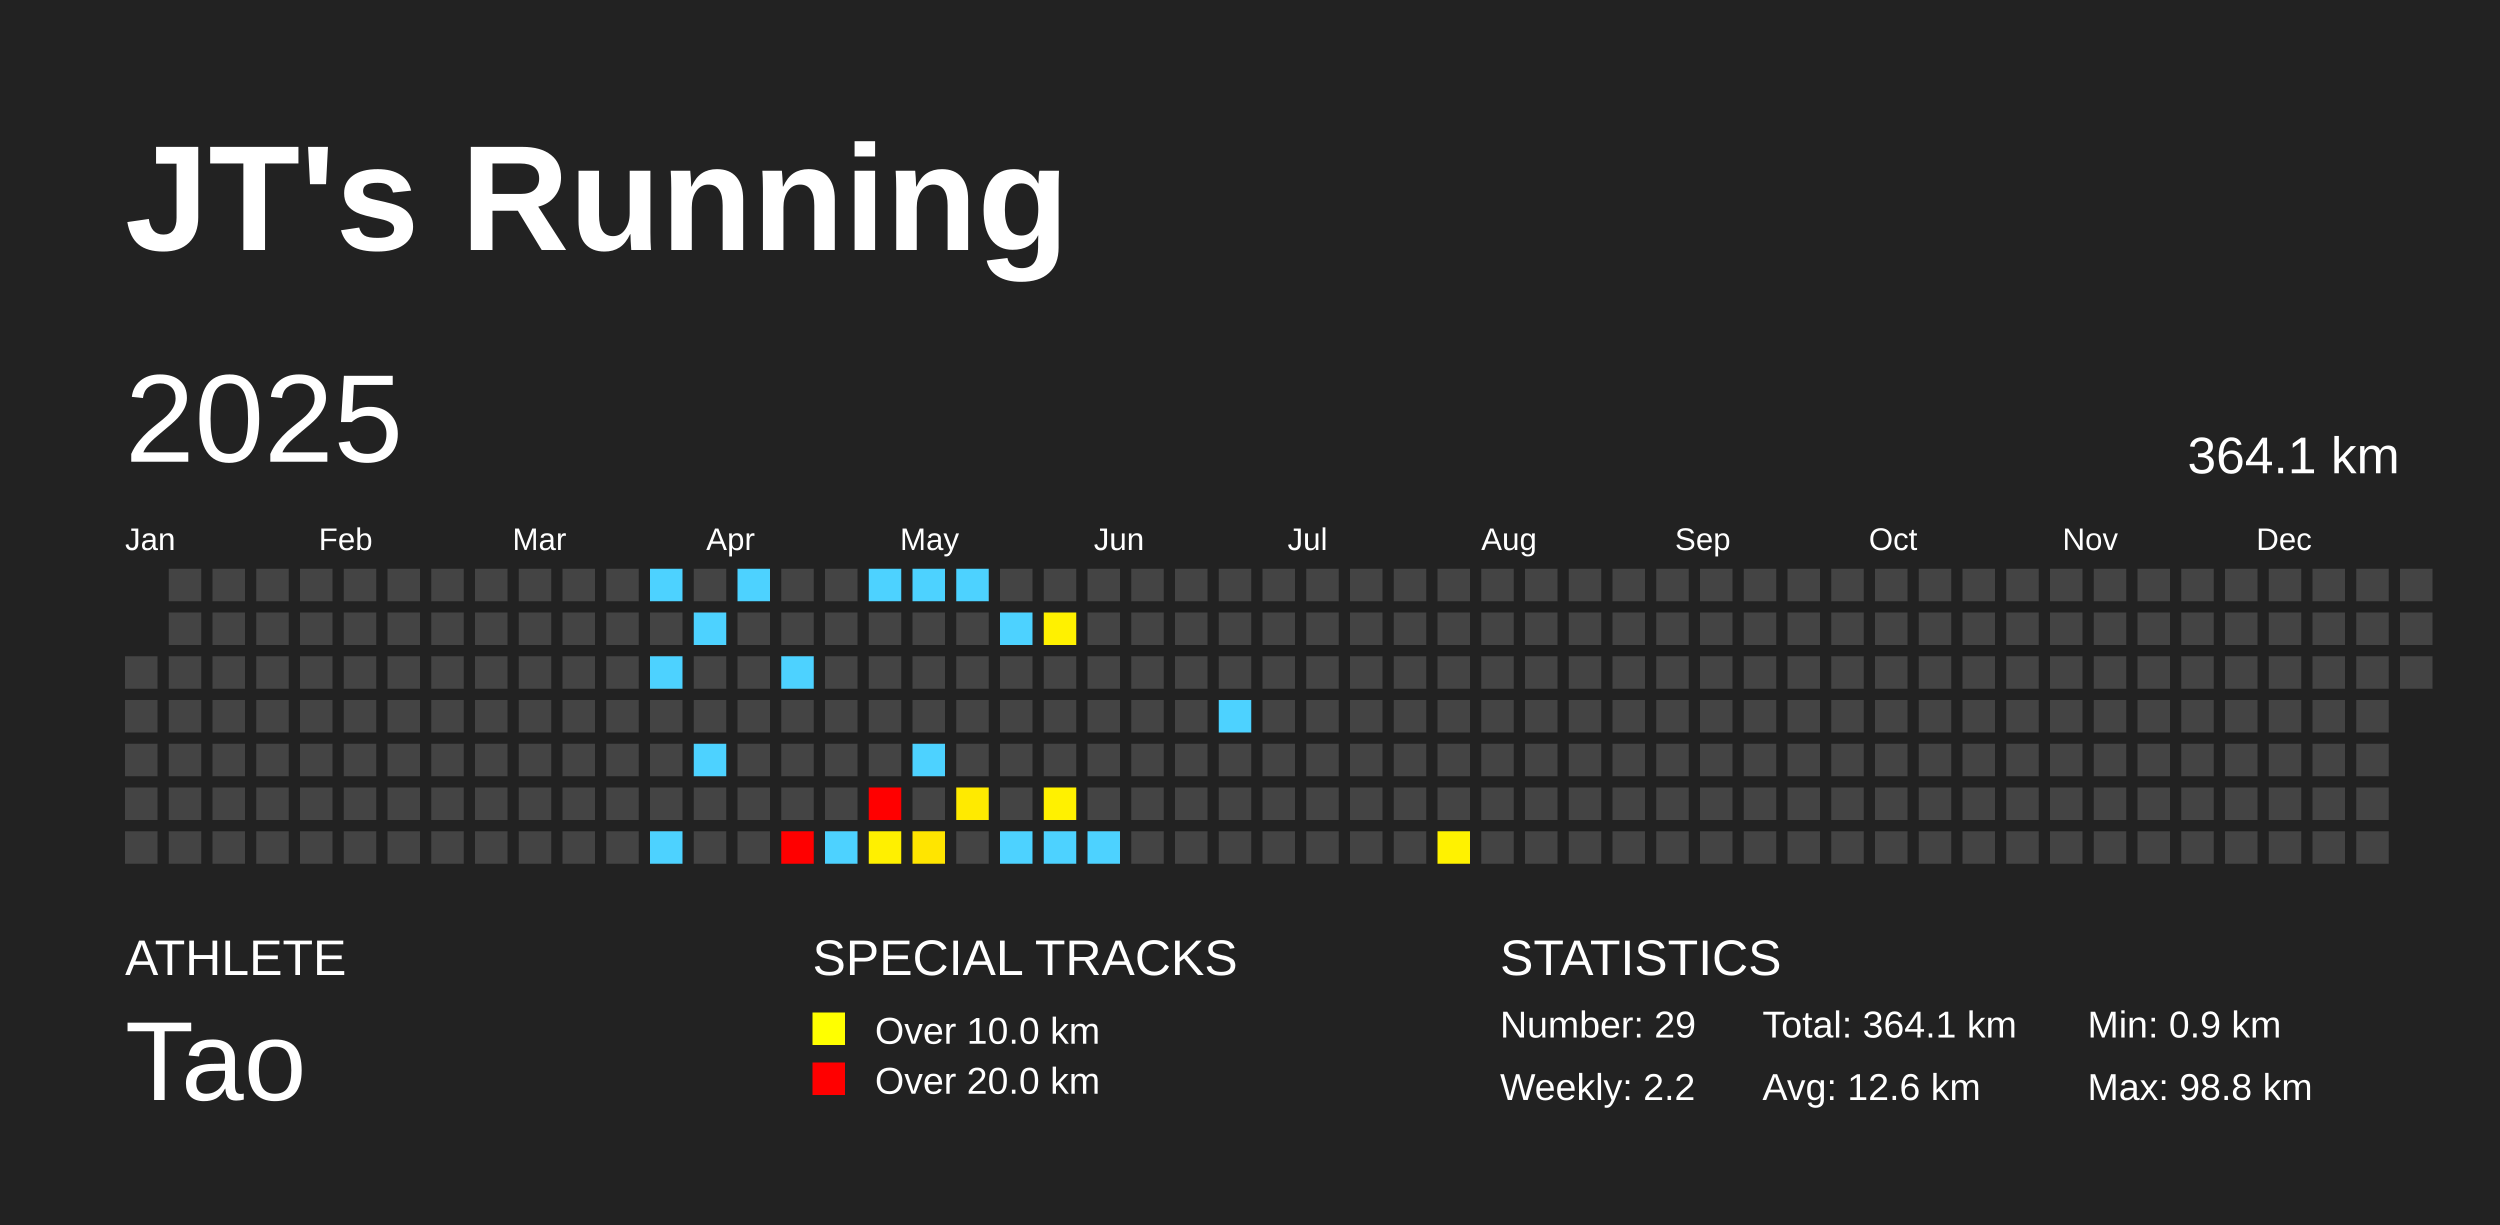
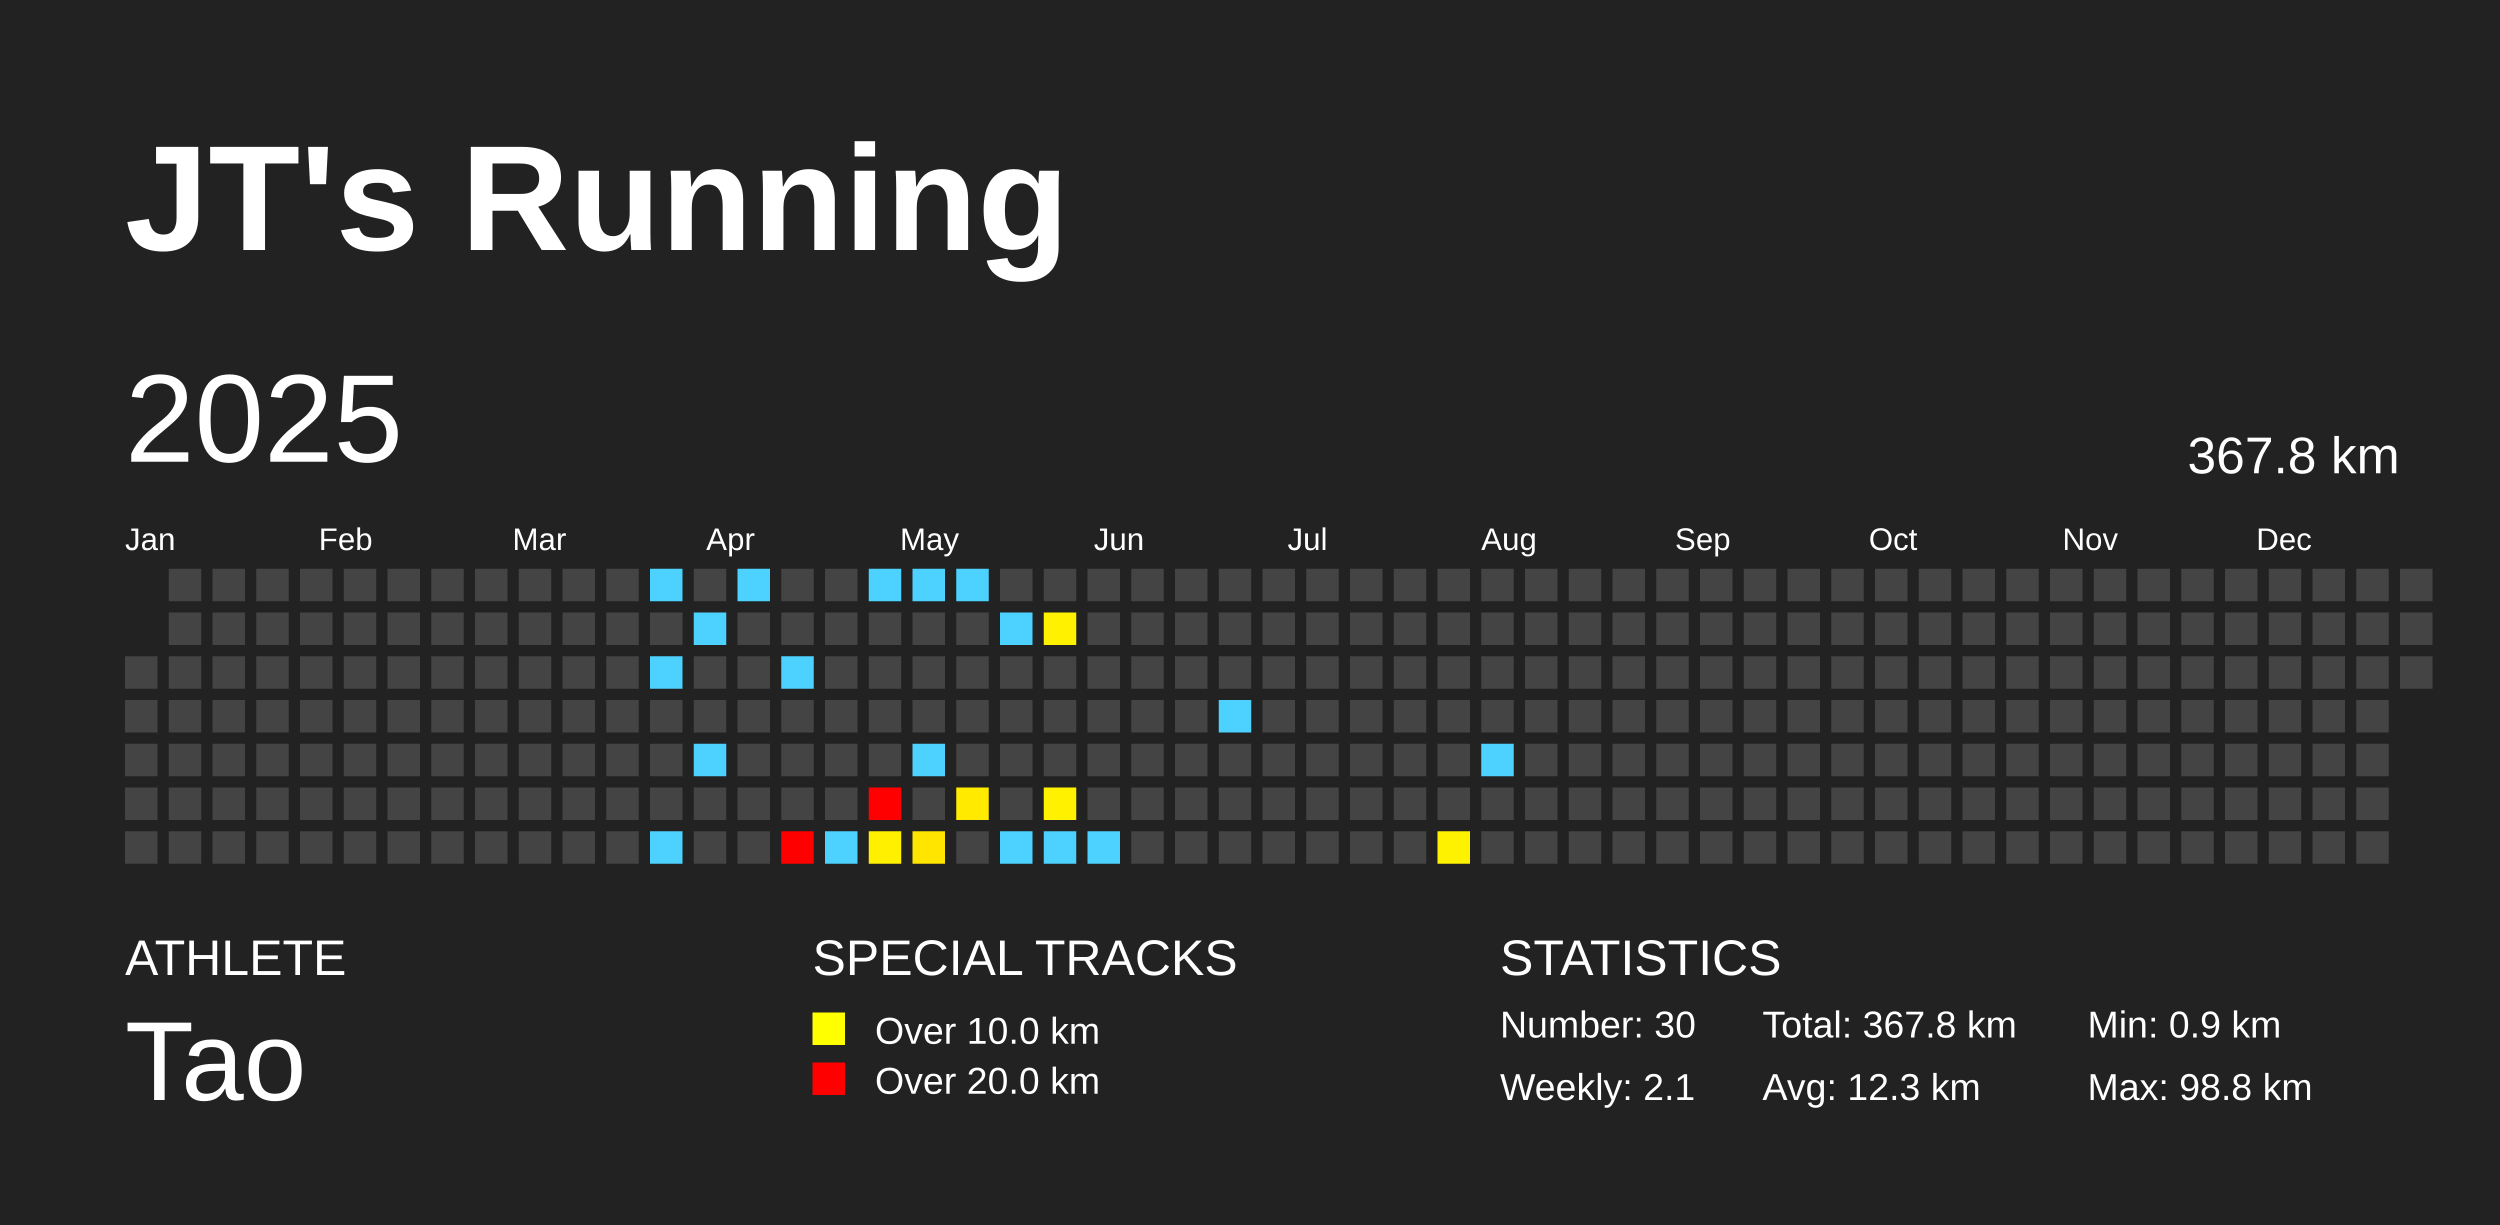
<svg xmlns="http://www.w3.org/2000/svg" baseProfile="full" height="98mm" version="1.1" viewBox="0,0,200,98" width="200mm">
  <defs />
  <rect fill="#222222" height="98" width="200" x="0" y="0" />
  <text fill="#FFFFFF" style="font-size:12px; font-family:Arial; font-weight:bold;" x="10" y="20">JT's Running</text>
  <text fill="#FFFFFF" style="font-size:4px; font-family:Arial" x="10" y="78">ATHLETE</text>
  <text fill="#FFFFFF" style="font-size:9px; font-family:Arial" x="10" y="88">Tao</text>
  <text fill="#FFFFFF" style="font-size:4px; font-family:Arial" x="65" y="78">SPECIAL TRACKS</text>
  <rect fill="yellow" height="2.6" width="2.6" x="65" y="81" />
  <text fill="#FFFFFF" style="font-size:3px; font-family:Arial" x="70" y="83.5">Over 10.0 km</text>
  <rect fill="red" height="2.6" width="2.6" x="65" y="85" />
  <text fill="#FFFFFF" style="font-size:3px; font-family:Arial" x="70" y="87.5">Over 20.0 km</text>
  <text fill="#FFFFFF" style="font-size:4px; font-family:Arial" x="120" y="78">STATISTICS</text>
-   <text fill="#FFFFFF" style="font-size:3px; font-family:Arial" x="120" y="83">Number: 29</text>
-   <text fill="#FFFFFF" style="font-size:3px; font-family:Arial" x="120" y="88">Weekly: 2.2</text>
-   <text fill="#FFFFFF" style="font-size:3px; font-family:Arial" x="141" y="83">Total: 364.1 km</text>
-   <text fill="#FFFFFF" style="font-size:3px; font-family:Arial" x="141" y="88">Avg: 12.6 km</text>
+   <text fill="#FFFFFF" style="font-size:3px; font-family:Arial" x="120" y="83">Number: 30</text>
+   <text fill="#FFFFFF" style="font-size:3px; font-family:Arial" x="120" y="88">Weekly: 2.1</text>
+   <text fill="#FFFFFF" style="font-size:3px; font-family:Arial" x="141" y="83">Total: 367.8 km</text>
+   <text fill="#FFFFFF" style="font-size:3px; font-family:Arial" x="141" y="88">Avg: 12.3 km</text>
  <text fill="#FFFFFF" style="font-size:3px; font-family:Arial" x="167" y="83">Min: 0.9 km</text>
  <text fill="#FFFFFF" style="font-size:3px; font-family:Arial" x="167" y="88">Max: 98.8 km</text>
  <text dominant-baseline="hanging" fill="#FFFFFF" style="font-size:10.0px; font-family:Arial;" x="10" y="30">2025</text>
-   <text dominant-baseline="hanging" fill="#FFFFFF" style="font-size:4.125px; font-family:Arial;" x="175" y="35">364.1 km</text>
+   <text dominant-baseline="hanging" fill="#FFFFFF" style="font-size:4.125px; font-family:Arial;" x="175" y="35">367.8 km</text>
  <text fill="#FFFFFF" style="font-size:2.5px; font-family:Arial" x="10.0" y="44">Jan</text>
  <text fill="#FFFFFF" style="font-size:2.5px; font-family:Arial" x="25.5" y="44">Feb</text>
  <text fill="#FFFFFF" style="font-size:2.5px; font-family:Arial" x="41.0" y="44">Mar</text>
  <text fill="#FFFFFF" style="font-size:2.5px; font-family:Arial" x="56.5" y="44">Apr</text>
  <text fill="#FFFFFF" style="font-size:2.5px; font-family:Arial" x="72.0" y="44">May</text>
  <text fill="#FFFFFF" style="font-size:2.5px; font-family:Arial" x="87.5" y="44">Jun</text>
  <text fill="#FFFFFF" style="font-size:2.5px; font-family:Arial" x="103.0" y="44">Jul</text>
  <text fill="#FFFFFF" style="font-size:2.5px; font-family:Arial" x="118.5" y="44">Aug</text>
  <text fill="#FFFFFF" style="font-size:2.5px; font-family:Arial" x="134.0" y="44">Sep</text>
  <text fill="#FFFFFF" style="font-size:2.5px; font-family:Arial" x="149.5" y="44">Oct</text>
  <text fill="#FFFFFF" style="font-size:2.5px; font-family:Arial" x="165.0" y="44">Nov</text>
  <text fill="#FFFFFF" style="font-size:2.5px; font-family:Arial" x="180.5" y="44">Dec</text>
  <rect fill="#444444" height="2.6" width="2.6" x="10.0" y="52.5" />
  <rect fill="#444444" height="2.6" width="2.6" x="10.0" y="56.0" />
  <rect fill="#444444" height="2.6" width="2.6" x="10.0" y="59.5" />
  <rect fill="#444444" height="2.6" width="2.6" x="10.0" y="63.0" />
  <rect fill="#444444" height="2.6" width="2.6" x="10.0" y="66.5" />
  <rect fill="#444444" height="2.6" width="2.6" x="13.5" y="45.5" />
  <rect fill="#444444" height="2.6" width="2.6" x="13.5" y="49.0" />
  <rect fill="#444444" height="2.6" width="2.6" x="13.5" y="52.5" />
  <rect fill="#444444" height="2.6" width="2.6" x="13.5" y="56.0" />
  <rect fill="#444444" height="2.6" width="2.6" x="13.5" y="59.5" />
  <rect fill="#444444" height="2.6" width="2.6" x="13.5" y="63.0" />
  <rect fill="#444444" height="2.6" width="2.6" x="13.5" y="66.5" />
  <rect fill="#444444" height="2.6" width="2.6" x="17.0" y="45.5" />
  <rect fill="#444444" height="2.6" width="2.6" x="17.0" y="49.0" />
  <rect fill="#444444" height="2.6" width="2.6" x="17.0" y="52.5" />
  <rect fill="#444444" height="2.6" width="2.6" x="17.0" y="56.0" />
  <rect fill="#444444" height="2.6" width="2.6" x="17.0" y="59.5" />
  <rect fill="#444444" height="2.6" width="2.6" x="17.0" y="63.0" />
  <rect fill="#444444" height="2.6" width="2.6" x="17.0" y="66.5" />
  <rect fill="#444444" height="2.6" width="2.6" x="20.5" y="45.5" />
  <rect fill="#444444" height="2.6" width="2.6" x="20.5" y="49.0" />
  <rect fill="#444444" height="2.6" width="2.6" x="20.5" y="52.5" />
  <rect fill="#444444" height="2.6" width="2.6" x="20.5" y="56.0" />
  <rect fill="#444444" height="2.6" width="2.6" x="20.5" y="59.5" />
  <rect fill="#444444" height="2.6" width="2.6" x="20.5" y="63.0" />
  <rect fill="#444444" height="2.6" width="2.6" x="20.5" y="66.5" />
  <rect fill="#444444" height="2.6" width="2.6" x="24.0" y="45.5" />
  <rect fill="#444444" height="2.6" width="2.6" x="24.0" y="49.0" />
  <rect fill="#444444" height="2.6" width="2.6" x="24.0" y="52.5" />
  <rect fill="#444444" height="2.6" width="2.6" x="24.0" y="56.0" />
  <rect fill="#444444" height="2.6" width="2.6" x="24.0" y="59.5" />
  <rect fill="#444444" height="2.6" width="2.6" x="24.0" y="63.0" />
  <rect fill="#444444" height="2.6" width="2.6" x="24.0" y="66.5" />
  <rect fill="#444444" height="2.6" width="2.6" x="27.5" y="45.5" />
  <rect fill="#444444" height="2.6" width="2.6" x="27.5" y="49.0" />
  <rect fill="#444444" height="2.6" width="2.6" x="27.5" y="52.5" />
  <rect fill="#444444" height="2.6" width="2.6" x="27.5" y="56.0" />
  <rect fill="#444444" height="2.6" width="2.6" x="27.5" y="59.5" />
  <rect fill="#444444" height="2.6" width="2.6" x="27.5" y="63.0" />
  <rect fill="#444444" height="2.6" width="2.6" x="27.5" y="66.5" />
  <rect fill="#444444" height="2.6" width="2.6" x="31.0" y="45.5" />
  <rect fill="#444444" height="2.6" width="2.6" x="31.0" y="49.0" />
  <rect fill="#444444" height="2.6" width="2.6" x="31.0" y="52.5" />
  <rect fill="#444444" height="2.6" width="2.6" x="31.0" y="56.0" />
  <rect fill="#444444" height="2.6" width="2.6" x="31.0" y="59.5" />
  <rect fill="#444444" height="2.6" width="2.6" x="31.0" y="63.0" />
  <rect fill="#444444" height="2.6" width="2.6" x="31.0" y="66.5" />
  <rect fill="#444444" height="2.6" width="2.6" x="34.5" y="45.5" />
  <rect fill="#444444" height="2.6" width="2.6" x="34.5" y="49.0" />
  <rect fill="#444444" height="2.6" width="2.6" x="34.5" y="52.5" />
  <rect fill="#444444" height="2.6" width="2.6" x="34.5" y="56.0" />
  <rect fill="#444444" height="2.6" width="2.6" x="34.5" y="59.5" />
  <rect fill="#444444" height="2.6" width="2.6" x="34.5" y="63.0" />
  <rect fill="#444444" height="2.6" width="2.6" x="34.5" y="66.5" />
  <rect fill="#444444" height="2.6" width="2.6" x="38.0" y="45.5" />
  <rect fill="#444444" height="2.6" width="2.6" x="38.0" y="49.0" />
  <rect fill="#444444" height="2.6" width="2.6" x="38.0" y="52.5" />
  <rect fill="#444444" height="2.6" width="2.6" x="38.0" y="56.0" />
  <rect fill="#444444" height="2.6" width="2.6" x="38.0" y="59.5" />
  <rect fill="#444444" height="2.6" width="2.6" x="38.0" y="63.0" />
  <rect fill="#444444" height="2.6" width="2.6" x="38.0" y="66.5" />
  <rect fill="#444444" height="2.6" width="2.6" x="41.5" y="45.5" />
  <rect fill="#444444" height="2.6" width="2.6" x="41.5" y="49.0" />
  <rect fill="#444444" height="2.6" width="2.6" x="41.5" y="52.5" />
  <rect fill="#444444" height="2.6" width="2.6" x="41.5" y="56.0" />
  <rect fill="#444444" height="2.6" width="2.6" x="41.5" y="59.5" />
  <rect fill="#444444" height="2.6" width="2.6" x="41.5" y="63.0" />
  <rect fill="#444444" height="2.6" width="2.6" x="41.5" y="66.5" />
  <rect fill="#444444" height="2.6" width="2.6" x="45.0" y="45.5" />
  <rect fill="#444444" height="2.6" width="2.6" x="45.0" y="49.0" />
  <rect fill="#444444" height="2.6" width="2.6" x="45.0" y="52.5" />
  <rect fill="#444444" height="2.6" width="2.6" x="45.0" y="56.0" />
  <rect fill="#444444" height="2.6" width="2.6" x="45.0" y="59.5" />
  <rect fill="#444444" height="2.6" width="2.6" x="45.0" y="63.0" />
  <rect fill="#444444" height="2.6" width="2.6" x="45.0" y="66.5" />
  <rect fill="#444444" height="2.6" width="2.6" x="48.5" y="45.5" />
  <rect fill="#444444" height="2.6" width="2.6" x="48.5" y="49.0" />
  <rect fill="#444444" height="2.6" width="2.6" x="48.5" y="52.5" />
  <rect fill="#444444" height="2.6" width="2.6" x="48.5" y="56.0" />
  <rect fill="#444444" height="2.6" width="2.6" x="48.5" y="59.5" />
  <rect fill="#444444" height="2.6" width="2.6" x="48.5" y="63.0" />
  <rect fill="#444444" height="2.6" width="2.6" x="48.5" y="66.5" />
  <rect fill="#4dd2ff" height="2.6" width="2.6" x="52.0" y="45.5" />
  <rect fill="#444444" height="2.6" width="2.6" x="52.0" y="49.0" />
  <rect fill="#4dd2ff" height="2.6" width="2.6" x="52.0" y="52.5" />
  <rect fill="#444444" height="2.6" width="2.6" x="52.0" y="56.0" />
  <rect fill="#444444" height="2.6" width="2.6" x="52.0" y="59.5" />
  <rect fill="#444444" height="2.6" width="2.6" x="52.0" y="63.0" />
  <rect fill="#4dd2ff" height="2.6" width="2.6" x="52.0" y="66.5" />
  <rect fill="#444444" height="2.6" width="2.6" x="55.5" y="45.5" />
  <rect fill="#4dd2ff" height="2.6" width="2.6" x="55.5" y="49.0" />
  <rect fill="#444444" height="2.6" width="2.6" x="55.5" y="52.5" />
  <rect fill="#444444" height="2.6" width="2.6" x="55.5" y="56.0" />
  <rect fill="#4dd2ff" height="2.6" width="2.6" x="55.5" y="59.5" />
  <rect fill="#444444" height="2.6" width="2.6" x="55.5" y="63.0" />
  <rect fill="#444444" height="2.6" width="2.6" x="55.5" y="66.5" />
  <rect fill="#4dd2ff" height="2.6" width="2.6" x="59.0" y="45.5" />
  <rect fill="#444444" height="2.6" width="2.6" x="59.0" y="49.0" />
  <rect fill="#444444" height="2.6" width="2.6" x="59.0" y="52.5" />
  <rect fill="#444444" height="2.6" width="2.6" x="59.0" y="56.0" />
  <rect fill="#444444" height="2.6" width="2.6" x="59.0" y="59.5" />
  <rect fill="#444444" height="2.6" width="2.6" x="59.0" y="63.0" />
  <rect fill="#444444" height="2.6" width="2.6" x="59.0" y="66.5" />
  <rect fill="#444444" height="2.6" width="2.6" x="62.5" y="45.5" />
  <rect fill="#444444" height="2.6" width="2.6" x="62.5" y="49.0" />
  <rect fill="#4dd2ff" height="2.6" width="2.6" x="62.5" y="52.5" />
  <rect fill="#444444" height="2.6" width="2.6" x="62.5" y="56.0" />
  <rect fill="#444444" height="2.6" width="2.6" x="62.5" y="59.5" />
  <rect fill="#444444" height="2.6" width="2.6" x="62.5" y="63.0" />
  <rect fill="red" height="2.6" width="2.6" x="62.5" y="66.5" />
  <rect fill="#444444" height="2.6" width="2.6" x="66.0" y="45.5" />
  <rect fill="#444444" height="2.6" width="2.6" x="66.0" y="49.0" />
  <rect fill="#444444" height="2.6" width="2.6" x="66.0" y="52.5" />
  <rect fill="#444444" height="2.6" width="2.6" x="66.0" y="56.0" />
  <rect fill="#444444" height="2.6" width="2.6" x="66.0" y="59.5" />
  <rect fill="#444444" height="2.6" width="2.6" x="66.0" y="63.0" />
  <rect fill="#4dd2ff" height="2.6" width="2.6" x="66.0" y="66.5" />
  <rect fill="#4dd2ff" height="2.6" width="2.6" x="69.5" y="45.5" />
  <rect fill="#444444" height="2.6" width="2.6" x="69.5" y="49.0" />
  <rect fill="#444444" height="2.6" width="2.6" x="69.5" y="52.5" />
  <rect fill="#444444" height="2.6" width="2.6" x="69.5" y="56.0" />
  <rect fill="#444444" height="2.6" width="2.6" x="69.5" y="59.5" />
  <rect fill="red" height="2.6" width="2.6" x="69.5" y="63.0" />
  <rect fill="#fff000" height="2.6" width="2.6" x="69.5" y="66.5" />
  <rect fill="#4dd2ff" height="2.6" width="2.6" x="73.0" y="45.5" />
  <rect fill="#444444" height="2.6" width="2.6" x="73.0" y="49.0" />
  <rect fill="#444444" height="2.6" width="2.6" x="73.0" y="52.5" />
  <rect fill="#444444" height="2.6" width="2.6" x="73.0" y="56.0" />
  <rect fill="#4dd2ff" height="2.6" width="2.6" x="73.0" y="59.5" />
  <rect fill="#444444" height="2.6" width="2.6" x="73.0" y="63.0" />
  <rect fill="#ffe500" height="2.6" width="2.6" x="73.0" y="66.5" />
  <rect fill="#4dd2ff" height="2.6" width="2.6" x="76.5" y="45.5" />
  <rect fill="#444444" height="2.6" width="2.6" x="76.5" y="49.0" />
  <rect fill="#444444" height="2.6" width="2.6" x="76.5" y="52.5" />
  <rect fill="#444444" height="2.6" width="2.6" x="76.5" y="56.0" />
  <rect fill="#444444" height="2.6" width="2.6" x="76.5" y="59.5" />
  <rect fill="#ffea00" height="2.6" width="2.6" x="76.5" y="63.0" />
  <rect fill="#444444" height="2.6" width="2.6" x="76.5" y="66.5" />
  <rect fill="#444444" height="2.6" width="2.6" x="80.0" y="45.5" />
  <rect fill="#4dd2ff" height="2.6" width="2.6" x="80.0" y="49.0" />
  <rect fill="#444444" height="2.6" width="2.6" x="80.0" y="52.5" />
  <rect fill="#444444" height="2.6" width="2.6" x="80.0" y="56.0" />
  <rect fill="#444444" height="2.6" width="2.6" x="80.0" y="59.5" />
  <rect fill="#444444" height="2.6" width="2.6" x="80.0" y="63.0" />
  <rect fill="#4dd2ff" height="2.6" width="2.6" x="80.0" y="66.5" />
  <rect fill="#444444" height="2.6" width="2.6" x="83.5" y="45.5" />
  <rect fill="#fff100" height="2.6" width="2.6" x="83.5" y="49.0" />
  <rect fill="#444444" height="2.6" width="2.6" x="83.5" y="52.5" />
  <rect fill="#444444" height="2.6" width="2.6" x="83.5" y="56.0" />
  <rect fill="#444444" height="2.6" width="2.6" x="83.5" y="59.5" />
  <rect fill="#fff100" height="2.6" width="2.6" x="83.5" y="63.0" />
  <rect fill="#4dd2ff" height="2.6" width="2.6" x="83.5" y="66.5" />
  <rect fill="#444444" height="2.6" width="2.6" x="87.0" y="45.5" />
  <rect fill="#444444" height="2.6" width="2.6" x="87.0" y="49.0" />
  <rect fill="#444444" height="2.6" width="2.6" x="87.0" y="52.5" />
  <rect fill="#444444" height="2.6" width="2.6" x="87.0" y="56.0" />
  <rect fill="#444444" height="2.6" width="2.6" x="87.0" y="59.5" />
  <rect fill="#444444" height="2.6" width="2.6" x="87.0" y="63.0" />
  <rect fill="#4dd2ff" height="2.6" width="2.6" x="87.0" y="66.5" />
  <rect fill="#444444" height="2.6" width="2.6" x="90.5" y="45.5" />
  <rect fill="#444444" height="2.6" width="2.6" x="90.5" y="49.0" />
  <rect fill="#444444" height="2.6" width="2.6" x="90.5" y="52.5" />
  <rect fill="#444444" height="2.6" width="2.6" x="90.5" y="56.0" />
  <rect fill="#444444" height="2.6" width="2.6" x="90.5" y="59.5" />
  <rect fill="#444444" height="2.6" width="2.6" x="90.5" y="63.0" />
  <rect fill="#444444" height="2.6" width="2.6" x="90.5" y="66.5" />
  <rect fill="#444444" height="2.6" width="2.6" x="94.0" y="45.5" />
  <rect fill="#444444" height="2.6" width="2.6" x="94.0" y="49.0" />
  <rect fill="#444444" height="2.6" width="2.6" x="94.0" y="52.5" />
  <rect fill="#444444" height="2.6" width="2.6" x="94.0" y="56.0" />
  <rect fill="#444444" height="2.6" width="2.6" x="94.0" y="59.5" />
  <rect fill="#444444" height="2.6" width="2.6" x="94.0" y="63.0" />
  <rect fill="#444444" height="2.6" width="2.6" x="94.0" y="66.5" />
  <rect fill="#444444" height="2.6" width="2.6" x="97.5" y="45.5" />
  <rect fill="#444444" height="2.6" width="2.6" x="97.5" y="49.0" />
  <rect fill="#444444" height="2.6" width="2.6" x="97.5" y="52.5" />
  <rect fill="#4dd2ff" height="2.6" width="2.6" x="97.5" y="56.0" />
  <rect fill="#444444" height="2.6" width="2.6" x="97.5" y="59.5" />
  <rect fill="#444444" height="2.6" width="2.6" x="97.5" y="63.0" />
  <rect fill="#444444" height="2.6" width="2.6" x="97.5" y="66.5" />
  <rect fill="#444444" height="2.6" width="2.6" x="101.0" y="45.5" />
  <rect fill="#444444" height="2.6" width="2.6" x="101.0" y="49.0" />
  <rect fill="#444444" height="2.6" width="2.6" x="101.0" y="52.5" />
  <rect fill="#444444" height="2.6" width="2.6" x="101.0" y="56.0" />
  <rect fill="#444444" height="2.6" width="2.6" x="101.0" y="59.5" />
  <rect fill="#444444" height="2.6" width="2.6" x="101.0" y="63.0" />
  <rect fill="#444444" height="2.6" width="2.6" x="101.0" y="66.5" />
  <rect fill="#444444" height="2.6" width="2.6" x="104.5" y="45.5" />
  <rect fill="#444444" height="2.6" width="2.6" x="104.5" y="49.0" />
  <rect fill="#444444" height="2.6" width="2.6" x="104.5" y="52.5" />
  <rect fill="#444444" height="2.6" width="2.6" x="104.5" y="56.0" />
  <rect fill="#444444" height="2.6" width="2.6" x="104.5" y="59.5" />
  <rect fill="#444444" height="2.6" width="2.6" x="104.5" y="63.0" />
  <rect fill="#444444" height="2.6" width="2.6" x="104.5" y="66.5" />
  <rect fill="#444444" height="2.6" width="2.6" x="108.0" y="45.5" />
  <rect fill="#444444" height="2.6" width="2.6" x="108.0" y="49.0" />
  <rect fill="#444444" height="2.6" width="2.6" x="108.0" y="52.5" />
  <rect fill="#444444" height="2.6" width="2.6" x="108.0" y="56.0" />
  <rect fill="#444444" height="2.6" width="2.6" x="108.0" y="59.5" />
  <rect fill="#444444" height="2.6" width="2.6" x="108.0" y="63.0" />
  <rect fill="#444444" height="2.6" width="2.6" x="108.0" y="66.5" />
  <rect fill="#444444" height="2.6" width="2.6" x="111.5" y="45.5" />
  <rect fill="#444444" height="2.6" width="2.6" x="111.5" y="49.0" />
  <rect fill="#444444" height="2.6" width="2.6" x="111.5" y="52.5" />
  <rect fill="#444444" height="2.6" width="2.6" x="111.5" y="56.0" />
  <rect fill="#444444" height="2.6" width="2.6" x="111.5" y="59.5" />
  <rect fill="#444444" height="2.6" width="2.6" x="111.5" y="63.0" />
  <rect fill="#444444" height="2.6" width="2.6" x="111.5" y="66.5" />
  <rect fill="#444444" height="2.6" width="2.6" x="115.0" y="45.5" />
  <rect fill="#444444" height="2.6" width="2.6" x="115.0" y="49.0" />
  <rect fill="#444444" height="2.6" width="2.6" x="115.0" y="52.5" />
  <rect fill="#444444" height="2.6" width="2.6" x="115.0" y="56.0" />
  <rect fill="#444444" height="2.6" width="2.6" x="115.0" y="59.5" />
  <rect fill="#444444" height="2.6" width="2.6" x="115.0" y="63.0" />
  <rect fill="#fff200" height="2.6" width="2.6" x="115.0" y="66.5" />
  <rect fill="#444444" height="2.6" width="2.6" x="118.5" y="45.5" />
  <rect fill="#444444" height="2.6" width="2.6" x="118.5" y="49.0" />
  <rect fill="#444444" height="2.6" width="2.6" x="118.5" y="52.5" />
  <rect fill="#444444" height="2.6" width="2.6" x="118.5" y="56.0" />
-   <rect fill="#444444" height="2.6" width="2.6" x="118.5" y="59.5" />
+   <rect fill="#4dd2ff" height="2.6" width="2.6" x="118.5" y="59.5" />
  <rect fill="#444444" height="2.6" width="2.6" x="118.5" y="63.0" />
  <rect fill="#444444" height="2.6" width="2.6" x="118.5" y="66.5" />
  <rect fill="#444444" height="2.6" width="2.6" x="122.0" y="45.5" />
  <rect fill="#444444" height="2.6" width="2.6" x="122.0" y="49.0" />
  <rect fill="#444444" height="2.6" width="2.6" x="122.0" y="52.5" />
  <rect fill="#444444" height="2.6" width="2.6" x="122.0" y="56.0" />
  <rect fill="#444444" height="2.6" width="2.6" x="122.0" y="59.5" />
  <rect fill="#444444" height="2.6" width="2.6" x="122.0" y="63.0" />
  <rect fill="#444444" height="2.6" width="2.6" x="122.0" y="66.5" />
  <rect fill="#444444" height="2.6" width="2.6" x="125.5" y="45.5" />
  <rect fill="#444444" height="2.6" width="2.6" x="125.5" y="49.0" />
  <rect fill="#444444" height="2.6" width="2.6" x="125.5" y="52.5" />
  <rect fill="#444444" height="2.6" width="2.6" x="125.5" y="56.0" />
  <rect fill="#444444" height="2.6" width="2.6" x="125.5" y="59.5" />
  <rect fill="#444444" height="2.6" width="2.6" x="125.5" y="63.0" />
  <rect fill="#444444" height="2.6" width="2.6" x="125.5" y="66.5" />
  <rect fill="#444444" height="2.6" width="2.6" x="129.0" y="45.5" />
  <rect fill="#444444" height="2.6" width="2.6" x="129.0" y="49.0" />
  <rect fill="#444444" height="2.6" width="2.6" x="129.0" y="52.5" />
  <rect fill="#444444" height="2.6" width="2.6" x="129.0" y="56.0" />
  <rect fill="#444444" height="2.6" width="2.6" x="129.0" y="59.5" />
  <rect fill="#444444" height="2.6" width="2.6" x="129.0" y="63.0" />
  <rect fill="#444444" height="2.6" width="2.6" x="129.0" y="66.5" />
  <rect fill="#444444" height="2.6" width="2.6" x="132.5" y="45.5" />
  <rect fill="#444444" height="2.6" width="2.6" x="132.5" y="49.0" />
  <rect fill="#444444" height="2.6" width="2.6" x="132.5" y="52.5" />
  <rect fill="#444444" height="2.6" width="2.6" x="132.5" y="56.0" />
  <rect fill="#444444" height="2.6" width="2.6" x="132.5" y="59.5" />
  <rect fill="#444444" height="2.6" width="2.6" x="132.5" y="63.0" />
  <rect fill="#444444" height="2.6" width="2.6" x="132.5" y="66.5" />
  <rect fill="#444444" height="2.6" width="2.6" x="136.0" y="45.5" />
  <rect fill="#444444" height="2.6" width="2.6" x="136.0" y="49.0" />
  <rect fill="#444444" height="2.6" width="2.6" x="136.0" y="52.5" />
  <rect fill="#444444" height="2.6" width="2.6" x="136.0" y="56.0" />
  <rect fill="#444444" height="2.6" width="2.6" x="136.0" y="59.5" />
  <rect fill="#444444" height="2.6" width="2.6" x="136.0" y="63.0" />
  <rect fill="#444444" height="2.6" width="2.6" x="136.0" y="66.5" />
  <rect fill="#444444" height="2.6" width="2.6" x="139.5" y="45.5" />
  <rect fill="#444444" height="2.6" width="2.6" x="139.5" y="49.0" />
  <rect fill="#444444" height="2.6" width="2.6" x="139.5" y="52.5" />
  <rect fill="#444444" height="2.6" width="2.6" x="139.5" y="56.0" />
  <rect fill="#444444" height="2.6" width="2.6" x="139.5" y="59.5" />
  <rect fill="#444444" height="2.6" width="2.6" x="139.5" y="63.0" />
  <rect fill="#444444" height="2.6" width="2.6" x="139.5" y="66.5" />
  <rect fill="#444444" height="2.6" width="2.6" x="143.0" y="45.5" />
  <rect fill="#444444" height="2.6" width="2.6" x="143.0" y="49.0" />
  <rect fill="#444444" height="2.6" width="2.6" x="143.0" y="52.5" />
  <rect fill="#444444" height="2.6" width="2.6" x="143.0" y="56.0" />
  <rect fill="#444444" height="2.6" width="2.6" x="143.0" y="59.5" />
  <rect fill="#444444" height="2.6" width="2.6" x="143.0" y="63.0" />
  <rect fill="#444444" height="2.6" width="2.6" x="143.0" y="66.5" />
  <rect fill="#444444" height="2.6" width="2.6" x="146.5" y="45.5" />
  <rect fill="#444444" height="2.6" width="2.6" x="146.5" y="49.0" />
  <rect fill="#444444" height="2.6" width="2.6" x="146.5" y="52.5" />
  <rect fill="#444444" height="2.6" width="2.6" x="146.5" y="56.0" />
  <rect fill="#444444" height="2.6" width="2.6" x="146.5" y="59.5" />
  <rect fill="#444444" height="2.6" width="2.6" x="146.5" y="63.0" />
  <rect fill="#444444" height="2.6" width="2.6" x="146.5" y="66.5" />
  <rect fill="#444444" height="2.6" width="2.6" x="150.0" y="45.5" />
  <rect fill="#444444" height="2.6" width="2.6" x="150.0" y="49.0" />
  <rect fill="#444444" height="2.6" width="2.6" x="150.0" y="52.5" />
  <rect fill="#444444" height="2.6" width="2.6" x="150.0" y="56.0" />
  <rect fill="#444444" height="2.6" width="2.6" x="150.0" y="59.5" />
  <rect fill="#444444" height="2.6" width="2.6" x="150.0" y="63.0" />
  <rect fill="#444444" height="2.6" width="2.6" x="150.0" y="66.5" />
  <rect fill="#444444" height="2.6" width="2.6" x="153.5" y="45.5" />
  <rect fill="#444444" height="2.6" width="2.6" x="153.5" y="49.0" />
  <rect fill="#444444" height="2.6" width="2.6" x="153.5" y="52.5" />
  <rect fill="#444444" height="2.6" width="2.6" x="153.5" y="56.0" />
  <rect fill="#444444" height="2.6" width="2.6" x="153.5" y="59.5" />
  <rect fill="#444444" height="2.6" width="2.6" x="153.5" y="63.0" />
  <rect fill="#444444" height="2.6" width="2.6" x="153.5" y="66.5" />
  <rect fill="#444444" height="2.6" width="2.6" x="157.0" y="45.5" />
  <rect fill="#444444" height="2.6" width="2.6" x="157.0" y="49.0" />
  <rect fill="#444444" height="2.6" width="2.6" x="157.0" y="52.5" />
  <rect fill="#444444" height="2.6" width="2.6" x="157.0" y="56.0" />
  <rect fill="#444444" height="2.6" width="2.6" x="157.0" y="59.5" />
  <rect fill="#444444" height="2.6" width="2.6" x="157.0" y="63.0" />
  <rect fill="#444444" height="2.6" width="2.6" x="157.0" y="66.5" />
  <rect fill="#444444" height="2.6" width="2.6" x="160.5" y="45.5" />
  <rect fill="#444444" height="2.6" width="2.6" x="160.5" y="49.0" />
  <rect fill="#444444" height="2.6" width="2.6" x="160.5" y="52.5" />
  <rect fill="#444444" height="2.6" width="2.6" x="160.5" y="56.0" />
  <rect fill="#444444" height="2.6" width="2.6" x="160.5" y="59.5" />
  <rect fill="#444444" height="2.6" width="2.6" x="160.5" y="63.0" />
  <rect fill="#444444" height="2.6" width="2.6" x="160.5" y="66.5" />
  <rect fill="#444444" height="2.6" width="2.6" x="164.0" y="45.5" />
  <rect fill="#444444" height="2.6" width="2.6" x="164.0" y="49.0" />
  <rect fill="#444444" height="2.6" width="2.6" x="164.0" y="52.5" />
  <rect fill="#444444" height="2.6" width="2.6" x="164.0" y="56.0" />
  <rect fill="#444444" height="2.6" width="2.6" x="164.0" y="59.5" />
  <rect fill="#444444" height="2.6" width="2.6" x="164.0" y="63.0" />
  <rect fill="#444444" height="2.6" width="2.6" x="164.0" y="66.5" />
  <rect fill="#444444" height="2.6" width="2.6" x="167.5" y="45.5" />
  <rect fill="#444444" height="2.6" width="2.6" x="167.5" y="49.0" />
  <rect fill="#444444" height="2.6" width="2.6" x="167.5" y="52.5" />
  <rect fill="#444444" height="2.6" width="2.6" x="167.5" y="56.0" />
  <rect fill="#444444" height="2.6" width="2.6" x="167.5" y="59.5" />
  <rect fill="#444444" height="2.6" width="2.6" x="167.5" y="63.0" />
  <rect fill="#444444" height="2.6" width="2.6" x="167.5" y="66.5" />
  <rect fill="#444444" height="2.6" width="2.6" x="171.0" y="45.5" />
  <rect fill="#444444" height="2.6" width="2.6" x="171.0" y="49.0" />
  <rect fill="#444444" height="2.6" width="2.6" x="171.0" y="52.5" />
  <rect fill="#444444" height="2.6" width="2.6" x="171.0" y="56.0" />
  <rect fill="#444444" height="2.6" width="2.6" x="171.0" y="59.5" />
  <rect fill="#444444" height="2.6" width="2.6" x="171.0" y="63.0" />
  <rect fill="#444444" height="2.6" width="2.6" x="171.0" y="66.5" />
  <rect fill="#444444" height="2.6" width="2.6" x="174.5" y="45.5" />
  <rect fill="#444444" height="2.6" width="2.6" x="174.5" y="49.0" />
  <rect fill="#444444" height="2.6" width="2.6" x="174.5" y="52.5" />
  <rect fill="#444444" height="2.6" width="2.6" x="174.5" y="56.0" />
  <rect fill="#444444" height="2.6" width="2.6" x="174.5" y="59.5" />
  <rect fill="#444444" height="2.6" width="2.6" x="174.5" y="63.0" />
  <rect fill="#444444" height="2.6" width="2.6" x="174.5" y="66.5" />
  <rect fill="#444444" height="2.6" width="2.6" x="178.0" y="45.5" />
  <rect fill="#444444" height="2.6" width="2.6" x="178.0" y="49.0" />
  <rect fill="#444444" height="2.6" width="2.6" x="178.0" y="52.5" />
  <rect fill="#444444" height="2.6" width="2.6" x="178.0" y="56.0" />
  <rect fill="#444444" height="2.6" width="2.6" x="178.0" y="59.5" />
  <rect fill="#444444" height="2.6" width="2.6" x="178.0" y="63.0" />
  <rect fill="#444444" height="2.6" width="2.6" x="178.0" y="66.5" />
  <rect fill="#444444" height="2.6" width="2.6" x="181.5" y="45.5" />
  <rect fill="#444444" height="2.6" width="2.6" x="181.5" y="49.0" />
  <rect fill="#444444" height="2.6" width="2.6" x="181.5" y="52.5" />
  <rect fill="#444444" height="2.6" width="2.6" x="181.5" y="56.0" />
  <rect fill="#444444" height="2.6" width="2.6" x="181.5" y="59.5" />
  <rect fill="#444444" height="2.6" width="2.6" x="181.5" y="63.0" />
  <rect fill="#444444" height="2.6" width="2.6" x="181.5" y="66.5" />
  <rect fill="#444444" height="2.6" width="2.6" x="185.0" y="45.5" />
  <rect fill="#444444" height="2.6" width="2.6" x="185.0" y="49.0" />
  <rect fill="#444444" height="2.6" width="2.6" x="185.0" y="52.5" />
  <rect fill="#444444" height="2.6" width="2.6" x="185.0" y="56.0" />
  <rect fill="#444444" height="2.6" width="2.6" x="185.0" y="59.5" />
  <rect fill="#444444" height="2.6" width="2.6" x="185.0" y="63.0" />
  <rect fill="#444444" height="2.6" width="2.6" x="185.0" y="66.5" />
  <rect fill="#444444" height="2.6" width="2.6" x="188.5" y="45.5" />
  <rect fill="#444444" height="2.6" width="2.6" x="188.5" y="49.0" />
  <rect fill="#444444" height="2.6" width="2.6" x="188.5" y="52.5" />
  <rect fill="#444444" height="2.6" width="2.6" x="188.5" y="56.0" />
  <rect fill="#444444" height="2.6" width="2.6" x="188.5" y="59.5" />
  <rect fill="#444444" height="2.6" width="2.6" x="188.5" y="63.0" />
  <rect fill="#444444" height="2.6" width="2.6" x="188.5" y="66.5" />
  <rect fill="#444444" height="2.6" width="2.6" x="192.0" y="45.5" />
  <rect fill="#444444" height="2.6" width="2.6" x="192.0" y="49.0" />
  <rect fill="#444444" height="2.6" width="2.6" x="192.0" y="52.5" />
</svg>
